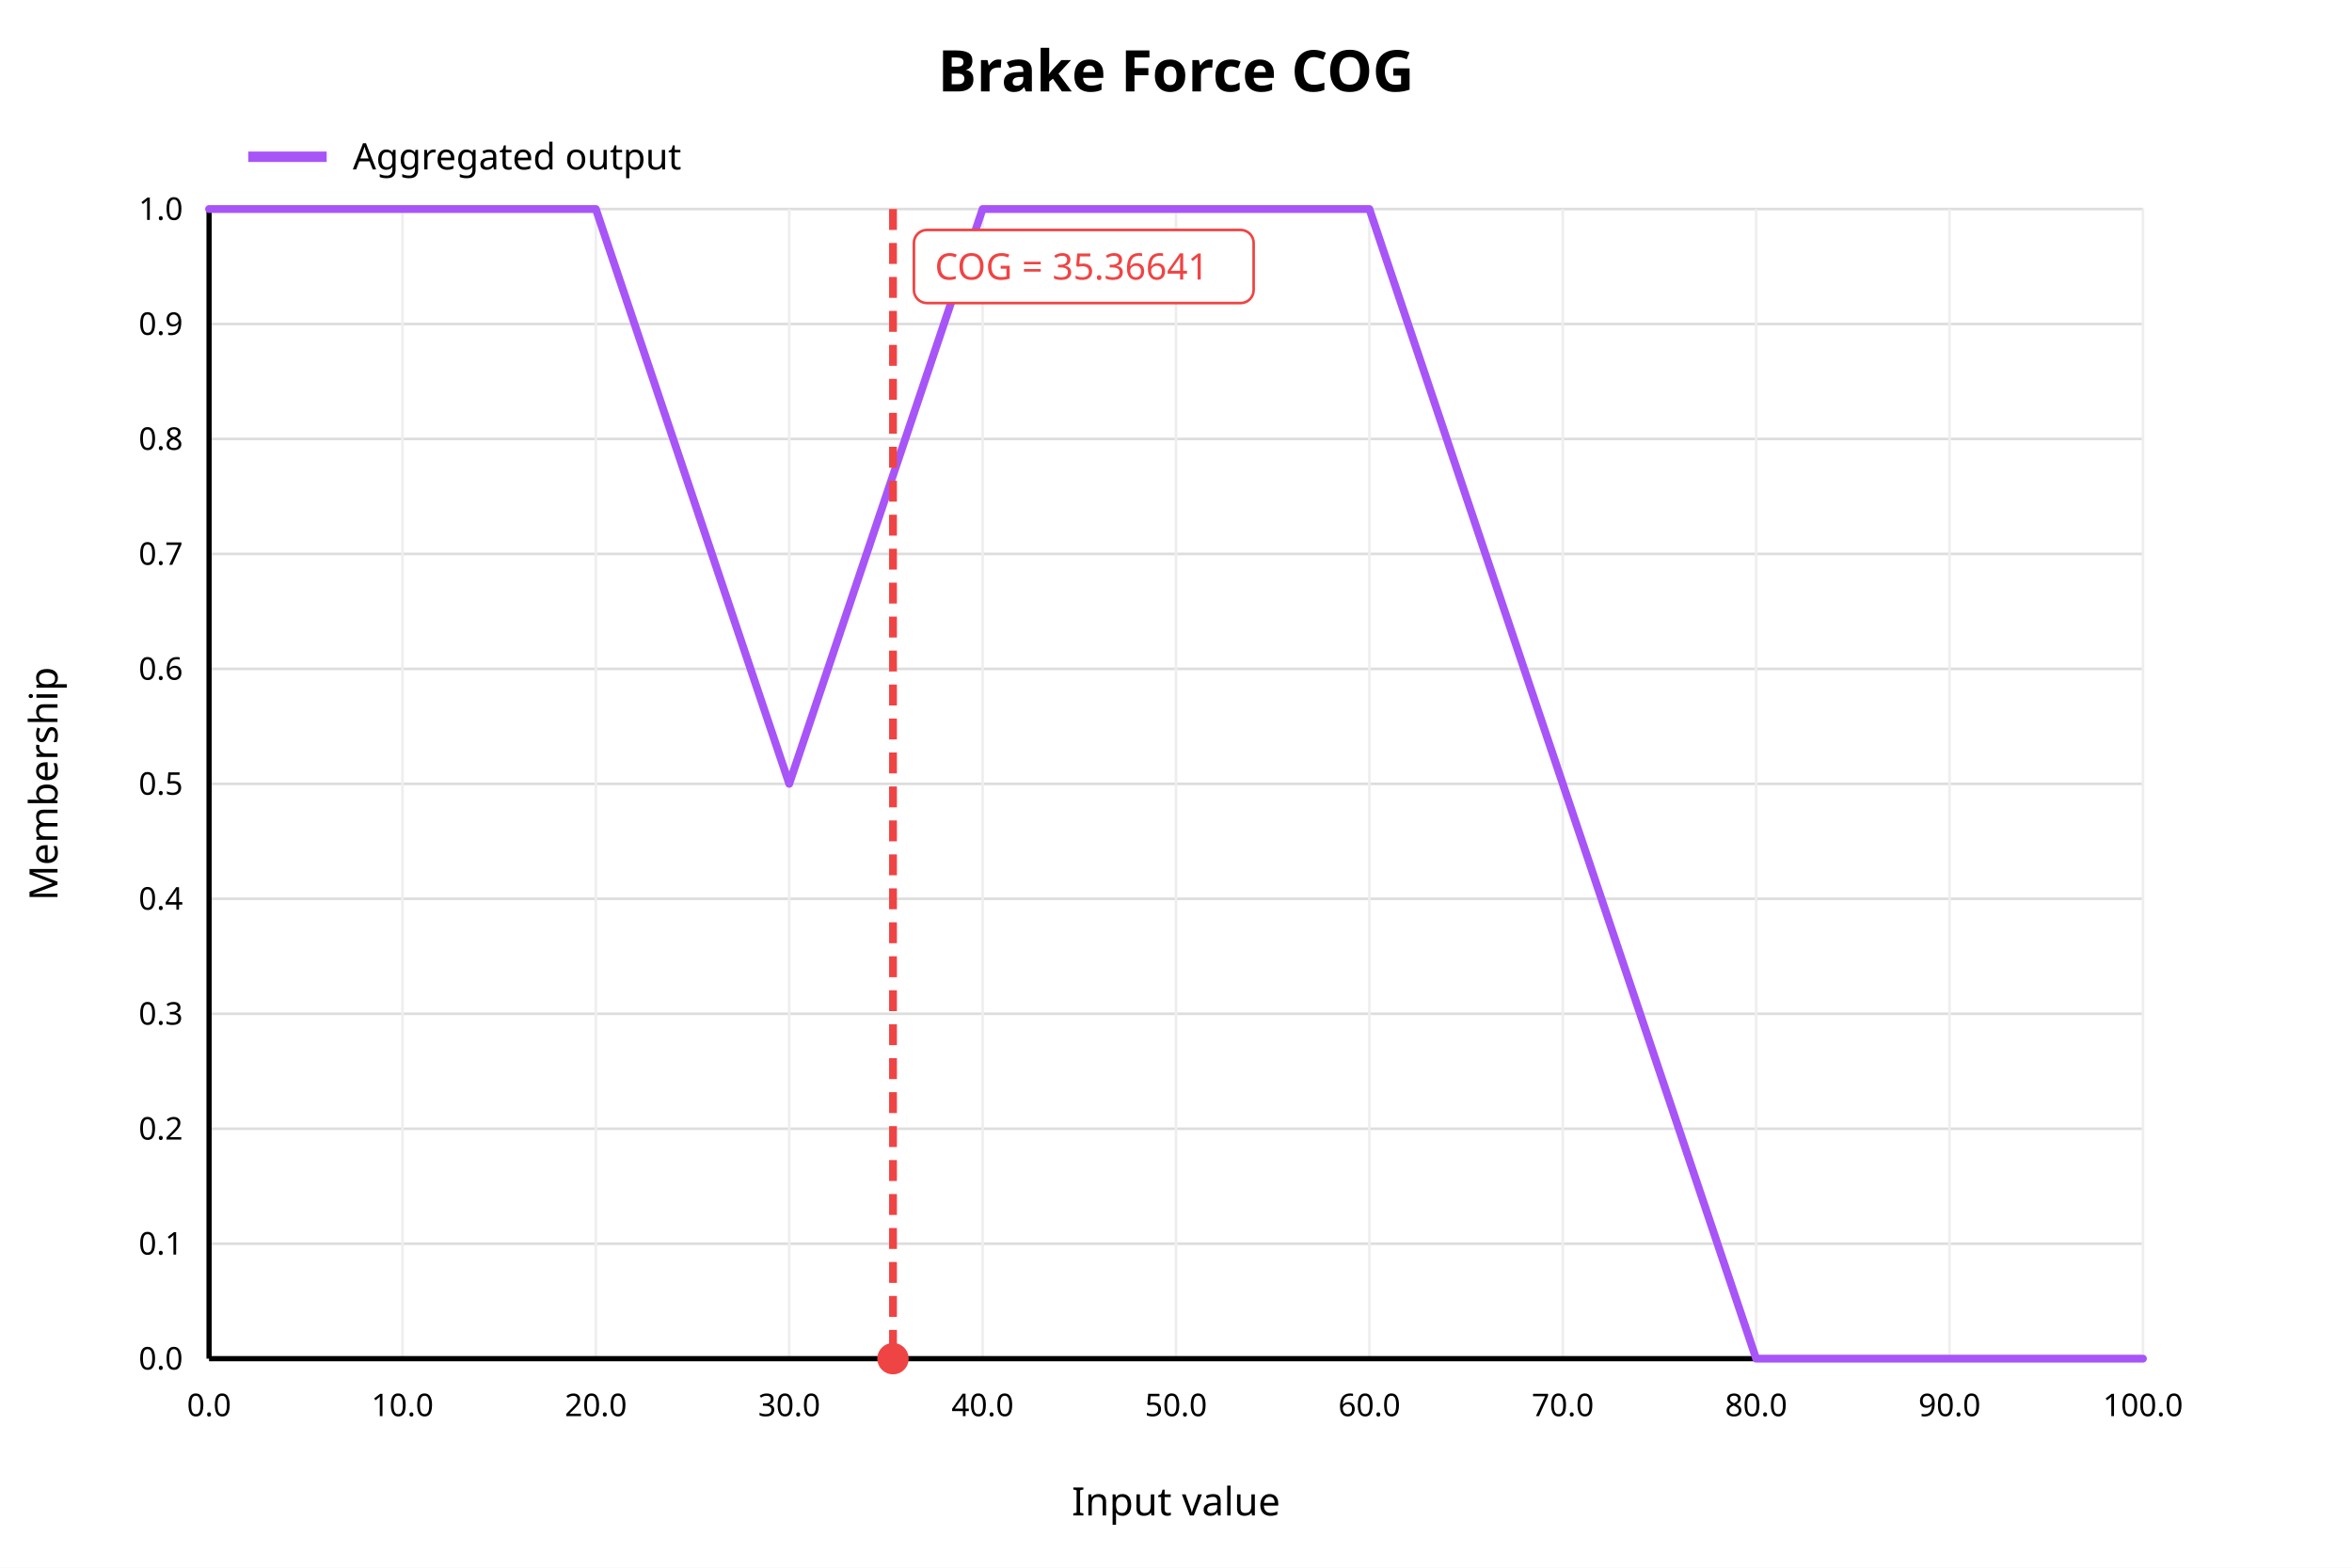
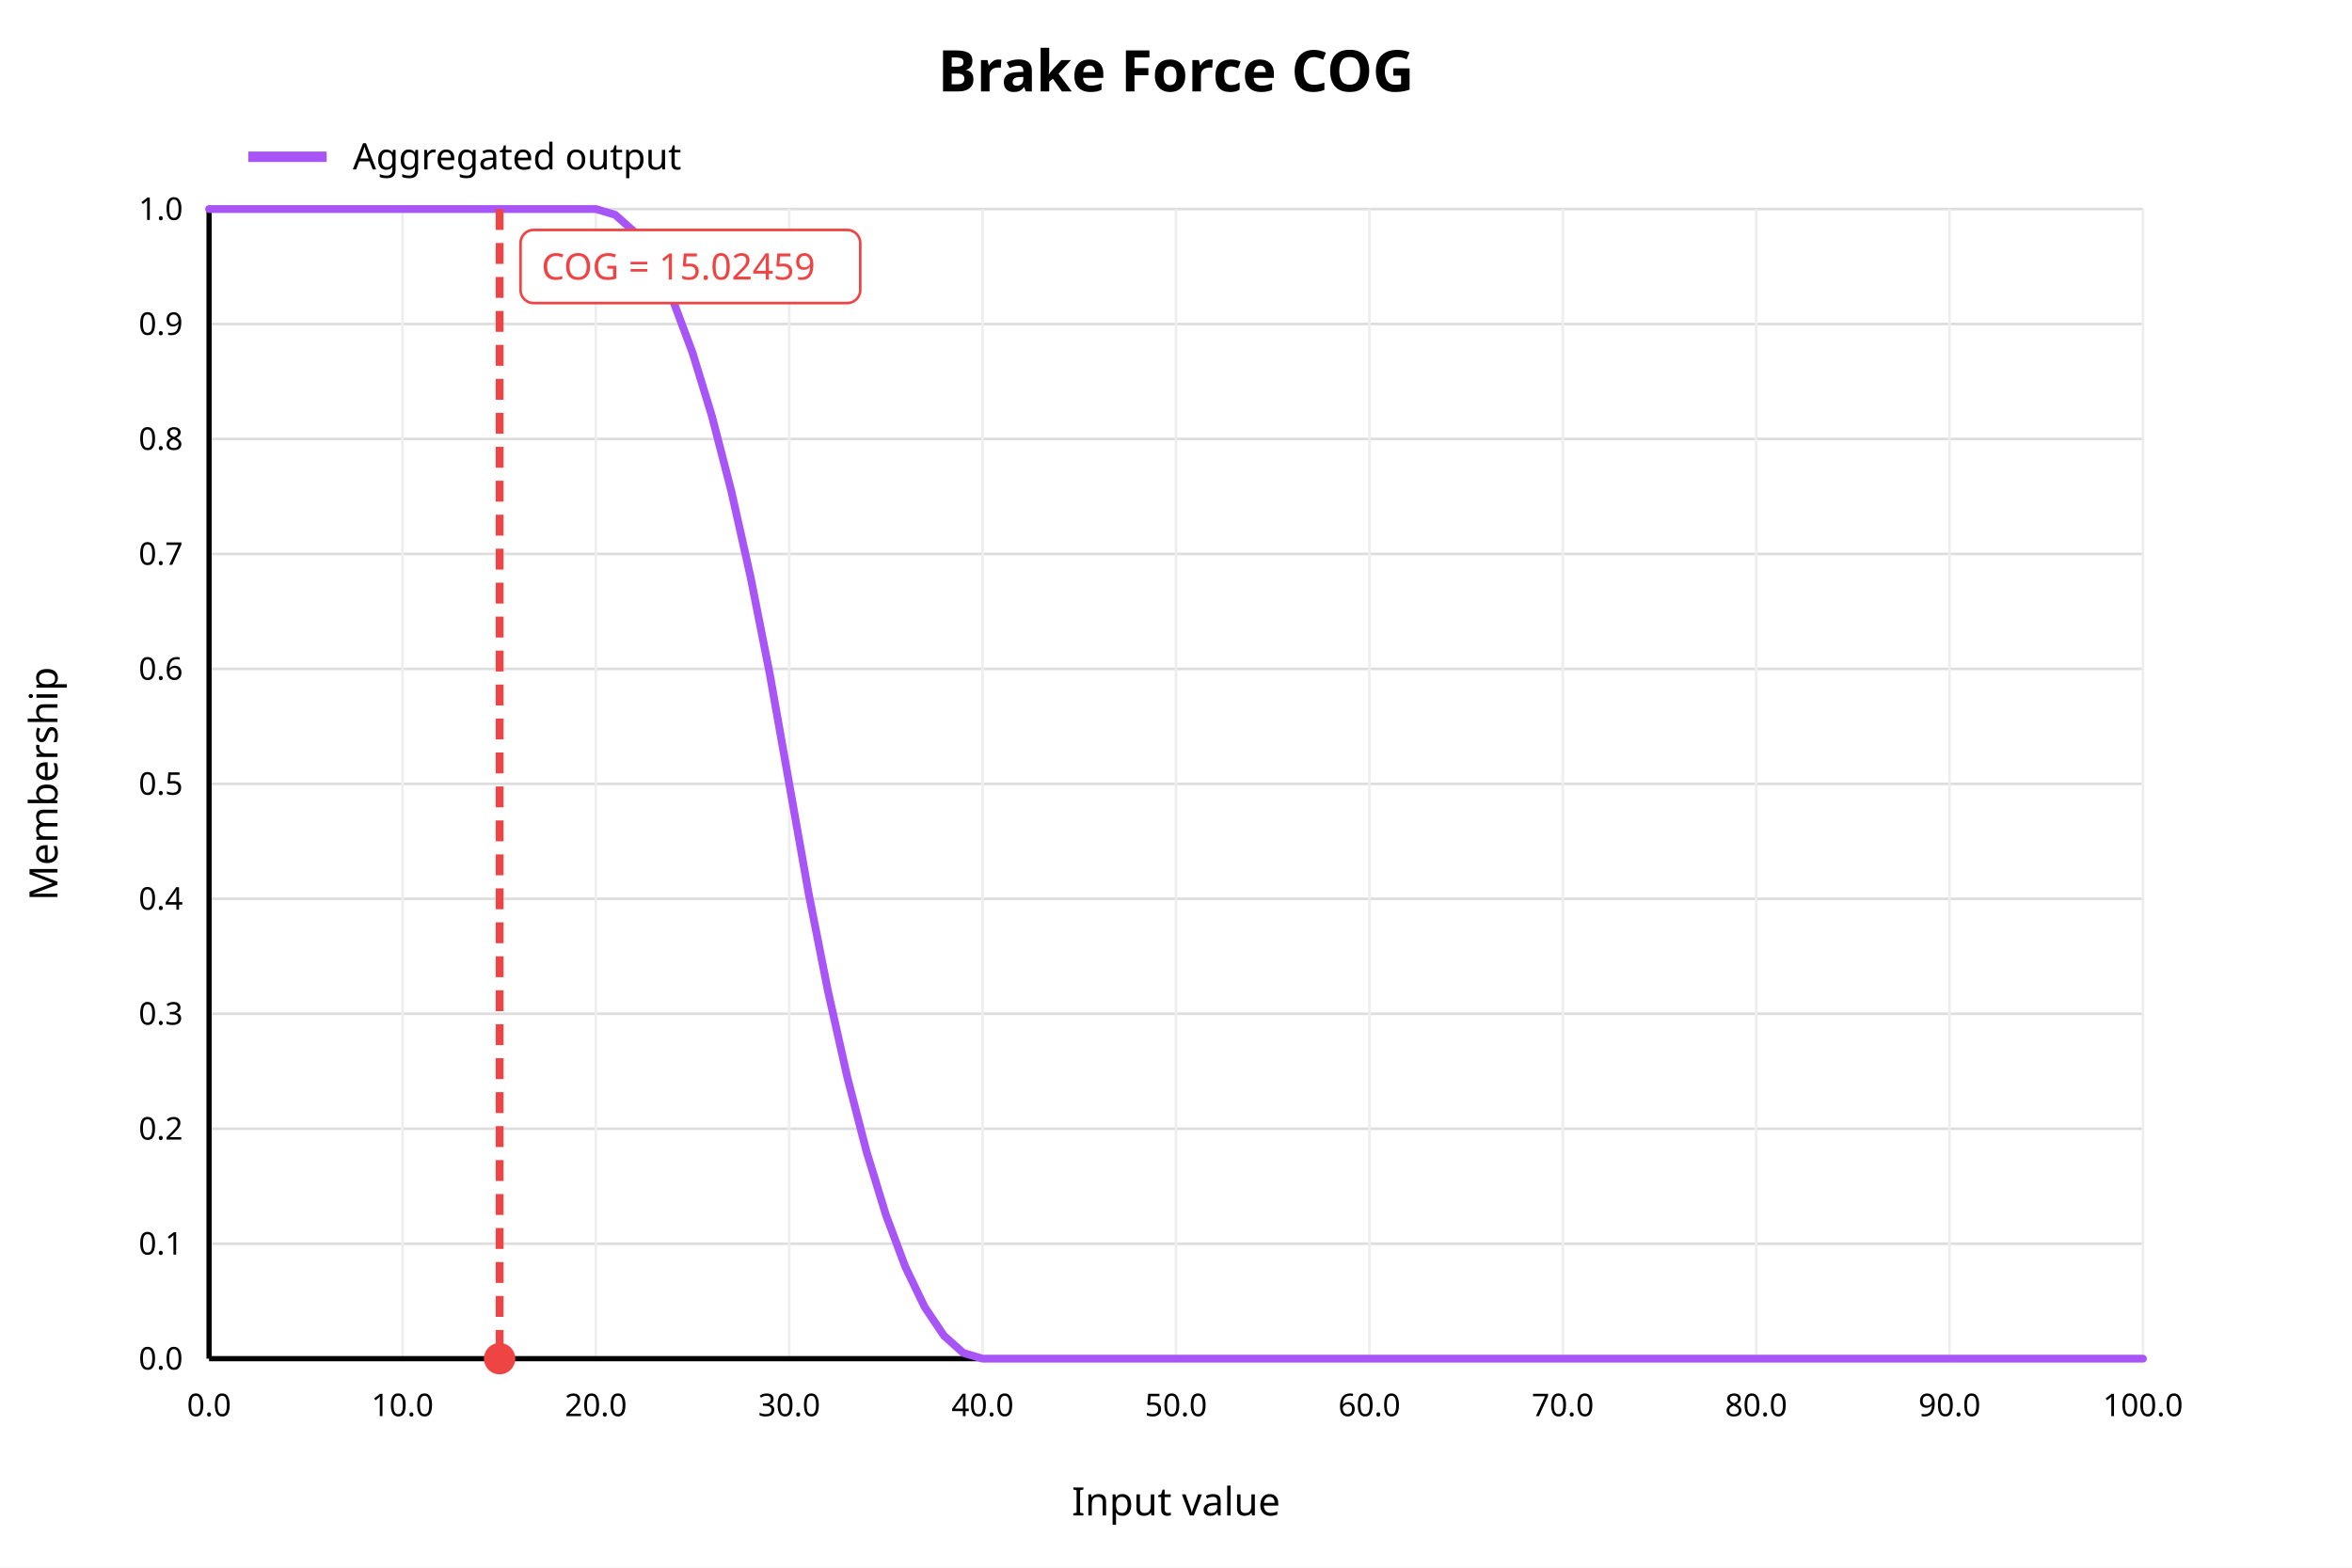
<svg xmlns="http://www.w3.org/2000/svg" width="900" height="600" viewBox="0 0 900 600">
  <rect x="0" y="0" width="900" height="600" fill="white" />
  <text x="450" y="35" text-anchor="middle" font-family="sans-serif" font-size="22" font-weight="bold" fill="black">Brake Force COG</text>
  <line x1="80" y1="520.00" x2="820" y2="520.00" stroke="#dddddd" stroke-width="1" />
  <text x="70" y="520.00" text-anchor="end" dominant-baseline="middle" font-family="sans-serif" font-size="12" fill="black">0.0</text>
  <line x1="80" y1="476.00" x2="820" y2="476.00" stroke="#dddddd" stroke-width="1" />
  <text x="70" y="476.00" text-anchor="end" dominant-baseline="middle" font-family="sans-serif" font-size="12" fill="black">0.1</text>
  <line x1="80" y1="432.00" x2="820" y2="432.00" stroke="#dddddd" stroke-width="1" />
  <text x="70" y="432.00" text-anchor="end" dominant-baseline="middle" font-family="sans-serif" font-size="12" fill="black">0.2</text>
  <line x1="80" y1="388.00" x2="820" y2="388.00" stroke="#dddddd" stroke-width="1" />
  <text x="70" y="388.00" text-anchor="end" dominant-baseline="middle" font-family="sans-serif" font-size="12" fill="black">0.3</text>
  <line x1="80" y1="344.00" x2="820" y2="344.00" stroke="#dddddd" stroke-width="1" />
  <text x="70" y="344.00" text-anchor="end" dominant-baseline="middle" font-family="sans-serif" font-size="12" fill="black">0.4</text>
  <line x1="80" y1="300.00" x2="820" y2="300.00" stroke="#dddddd" stroke-width="1" />
  <text x="70" y="300.00" text-anchor="end" dominant-baseline="middle" font-family="sans-serif" font-size="12" fill="black">0.5</text>
  <line x1="80" y1="256.00" x2="820" y2="256.00" stroke="#dddddd" stroke-width="1" />
  <text x="70" y="256.00" text-anchor="end" dominant-baseline="middle" font-family="sans-serif" font-size="12" fill="black">0.6</text>
  <line x1="80" y1="212.00" x2="820" y2="212.00" stroke="#dddddd" stroke-width="1" />
  <text x="70" y="212.00" text-anchor="end" dominant-baseline="middle" font-family="sans-serif" font-size="12" fill="black">0.7</text>
  <line x1="80" y1="168.00" x2="820" y2="168.00" stroke="#dddddd" stroke-width="1" />
  <text x="70" y="168.00" text-anchor="end" dominant-baseline="middle" font-family="sans-serif" font-size="12" fill="black">0.8</text>
  <line x1="80" y1="124.00" x2="820" y2="124.00" stroke="#dddddd" stroke-width="1" />
  <text x="70" y="124.00" text-anchor="end" dominant-baseline="middle" font-family="sans-serif" font-size="12" fill="black">0.9</text>
  <line x1="80" y1="80.00" x2="820" y2="80.00" stroke="#dddddd" stroke-width="1" />
  <text x="70" y="80.00" text-anchor="end" dominant-baseline="middle" font-family="sans-serif" font-size="12" fill="black">1.0</text>
  <line x1="80.00" y1="80" x2="80.00" y2="520" stroke="#eeeeee" stroke-width="1" />
  <text x="80.00" y="542" text-anchor="middle" font-family="sans-serif" font-size="12" fill="black">0.0</text>
  <line x1="154.00" y1="80" x2="154.00" y2="520" stroke="#eeeeee" stroke-width="1" />
  <text x="154.00" y="542" text-anchor="middle" font-family="sans-serif" font-size="12" fill="black">10.0</text>
  <line x1="228.00" y1="80" x2="228.00" y2="520" stroke="#eeeeee" stroke-width="1" />
  <text x="228.00" y="542" text-anchor="middle" font-family="sans-serif" font-size="12" fill="black">20.0</text>
  <line x1="302.00" y1="80" x2="302.00" y2="520" stroke="#eeeeee" stroke-width="1" />
  <text x="302.00" y="542" text-anchor="middle" font-family="sans-serif" font-size="12" fill="black">30.0</text>
  <line x1="376.00" y1="80" x2="376.00" y2="520" stroke="#eeeeee" stroke-width="1" />
  <text x="376.00" y="542" text-anchor="middle" font-family="sans-serif" font-size="12" fill="black">40.0</text>
  <line x1="450.00" y1="80" x2="450.00" y2="520" stroke="#eeeeee" stroke-width="1" />
  <text x="450.00" y="542" text-anchor="middle" font-family="sans-serif" font-size="12" fill="black">50.0</text>
  <line x1="524.00" y1="80" x2="524.00" y2="520" stroke="#eeeeee" stroke-width="1" />
  <text x="524.00" y="542" text-anchor="middle" font-family="sans-serif" font-size="12" fill="black">60.0</text>
  <line x1="598.00" y1="80" x2="598.00" y2="520" stroke="#eeeeee" stroke-width="1" />
  <text x="598.00" y="542" text-anchor="middle" font-family="sans-serif" font-size="12" fill="black">70.0</text>
  <line x1="672.00" y1="80" x2="672.00" y2="520" stroke="#eeeeee" stroke-width="1" />
  <text x="672.00" y="542" text-anchor="middle" font-family="sans-serif" font-size="12" fill="black">80.0</text>
  <line x1="746.00" y1="80" x2="746.00" y2="520" stroke="#eeeeee" stroke-width="1" />
  <text x="746.00" y="542" text-anchor="middle" font-family="sans-serif" font-size="12" fill="black">90.0</text>
  <line x1="820.00" y1="80" x2="820.00" y2="520" stroke="#eeeeee" stroke-width="1" />
  <text x="820.00" y="542" text-anchor="middle" font-family="sans-serif" font-size="12" fill="black">100.0</text>
  <line x1="80" y1="520" x2="820" y2="520" stroke="black" stroke-width="2" />
  <line x1="80" y1="80" x2="80" y2="520" stroke="black" stroke-width="2" />
  <text x="450" y="580" text-anchor="middle" font-family="sans-serif" font-size="15" fill="black">Input value</text>
  <text x="22" y="300" text-anchor="middle" font-family="sans-serif" font-size="15" fill="black" transform="rotate(-90 22 300)">Membership</text>
-   <polyline fill="none" stroke="#a855f7" stroke-width="3" stroke-linejoin="round" stroke-linecap="round" points="80.00,80.00 87.40,80.00 94.80,80.00 102.20,80.00 109.60,80.00 117.00,80.00 124.40,80.00 131.80,80.00 139.20,80.00 146.60,80.00 154.00,80.00 161.40,80.00 168.80,80.00 176.20,80.00 183.60,80.00 191.00,80.00 198.40,80.00 205.80,80.00 213.20,80.00 220.60,80.00 228.00,80.00 235.40,102.00 242.80,124.00 250.20,146.00 257.60,168.00 265.00,190.00 272.40,212.00 279.80,234.00 287.20,256.00 294.60,278.00 302.00,300.00 309.40,278.00 316.80,256.00 324.20,234.00 331.60,212.00 339.00,190.00 346.40,168.00 353.80,146.00 361.20,124.00 368.60,102.00 376.00,80.00 383.40,80.00 390.80,80.00 398.20,80.00 405.60,80.00 413.00,80.00 420.40,80.00 427.80,80.00 435.20,80.00 442.60,80.00 450.00,80.00 457.40,80.00 464.80,80.00 472.20,80.00 479.60,80.00 487.00,80.00 494.40,80.00 501.80,80.00 509.20,80.00 516.60,80.00 524.00,80.00 531.40,102.00 538.80,124.00 546.20,146.00 553.60,168.00 561.00,190.00 568.40,212.00 575.80,234.00 583.20,256.00 590.60,278.00 598.00,300.00 605.40,322.00 612.80,344.00 620.20,366.00 627.60,388.00 635.00,410.00 642.40,432.00 649.80,454.00 657.20,476.00 664.60,498.00 672.00,520.00 679.40,520.00 686.80,520.00 694.20,520.00 701.60,520.00 709.00,520.00 716.40,520.00 723.80,520.00 731.20,520.00 738.60,520.00 746.00,520.00 753.40,520.00 760.80,520.00 768.20,520.00 775.60,520.00 783.00,520.00 790.40,520.00 797.80,520.00 805.20,520.00 812.60,520.00 820.00,520.00" />
-   <line x1="341.71" y1="80" x2="341.71" y2="520" stroke="#ef4444" stroke-width="3" stroke-dasharray="8 5" />
-   <circle cx="341.71" cy="520" r="6" fill="#ef4444" />
-   <rect x="349.71" y="88" width="130" height="28" rx="5" fill="white" stroke="#ef4444" />
-   <text x="357.71" y="107" font-family="sans-serif" font-size="14" fill="#ef4444">COG = 35.36641</text>
+   <polyline fill="none" stroke="#a855f7" stroke-width="3" stroke-linejoin="round" stroke-linecap="round" points="80.00,80.00 87.40,80.00 94.80,80.00 102.20,80.00 109.60,80.00 117.00,80.00 124.40,80.00 131.80,80.00 139.20,80.00 146.60,80.00 154.00,80.00 161.40,80.00 168.80,80.00 176.20,80.00 183.60,80.00 191.00,80.00 198.40,80.00 205.80,80.00 213.20,80.00 220.60,80.00 228.00,80.00 235.40,82.20 242.80,88.80 250.20,99.80 257.60,115.20 265.00,135.00 272.40,159.20 279.80,187.80 287.20,220.80 294.60,258.20 302.00,300.00 309.40,341.80 316.80,379.20 324.20,412.20 331.60,440.80 339.00,465.00 346.40,484.80 353.80,500.20 361.20,511.20 368.60,517.80 376.00,520.00 383.40,520.00 390.80,520.00 398.20,520.00 405.60,520.00 413.00,520.00 420.40,520.00 427.80,520.00 435.20,520.00 442.60,520.00 450.00,520.00 457.40,520.00 464.80,520.00 472.20,520.00 479.60,520.00 487.00,520.00 494.40,520.00 501.80,520.00 509.20,520.00 516.60,520.00 524.00,520.00 531.40,520.00 538.80,520.00 546.20,520.00 553.60,520.00 561.00,520.00 568.40,520.00 575.80,520.00 583.20,520.00 590.60,520.00 598.00,520.00 605.40,520.00 612.80,520.00 620.20,520.00 627.60,520.00 635.00,520.00 642.40,520.00 649.80,520.00 657.20,520.00 664.60,520.00 672.00,520.00 679.40,520.00 686.80,520.00 694.20,520.00 701.60,520.00 709.00,520.00 716.40,520.00 723.80,520.00 731.20,520.00 738.60,520.00 746.00,520.00 753.40,520.00 760.80,520.00 768.20,520.00 775.60,520.00 783.00,520.00 790.40,520.00 797.80,520.00 805.20,520.00 812.60,520.00 820.00,520.00" />
+   <line x1="191.18" y1="80" x2="191.18" y2="520" stroke="#ef4444" stroke-width="3" stroke-dasharray="8 5" />
+   <circle cx="191.18" cy="520" r="6" fill="#ef4444" />
+   <rect x="199.18" y="88" width="130" height="28" rx="5" fill="white" stroke="#ef4444" />
+   <text x="207.18" y="107" font-family="sans-serif" font-size="14" fill="#ef4444">COG = 15.02459</text>
  <line x1="95" y1="60" x2="125" y2="60" stroke="#a855f7" stroke-width="4" />
  <text x="135" y="60" dominant-baseline="middle" font-family="sans-serif" font-size="14" fill="black">Aggregated output</text>
</svg>
